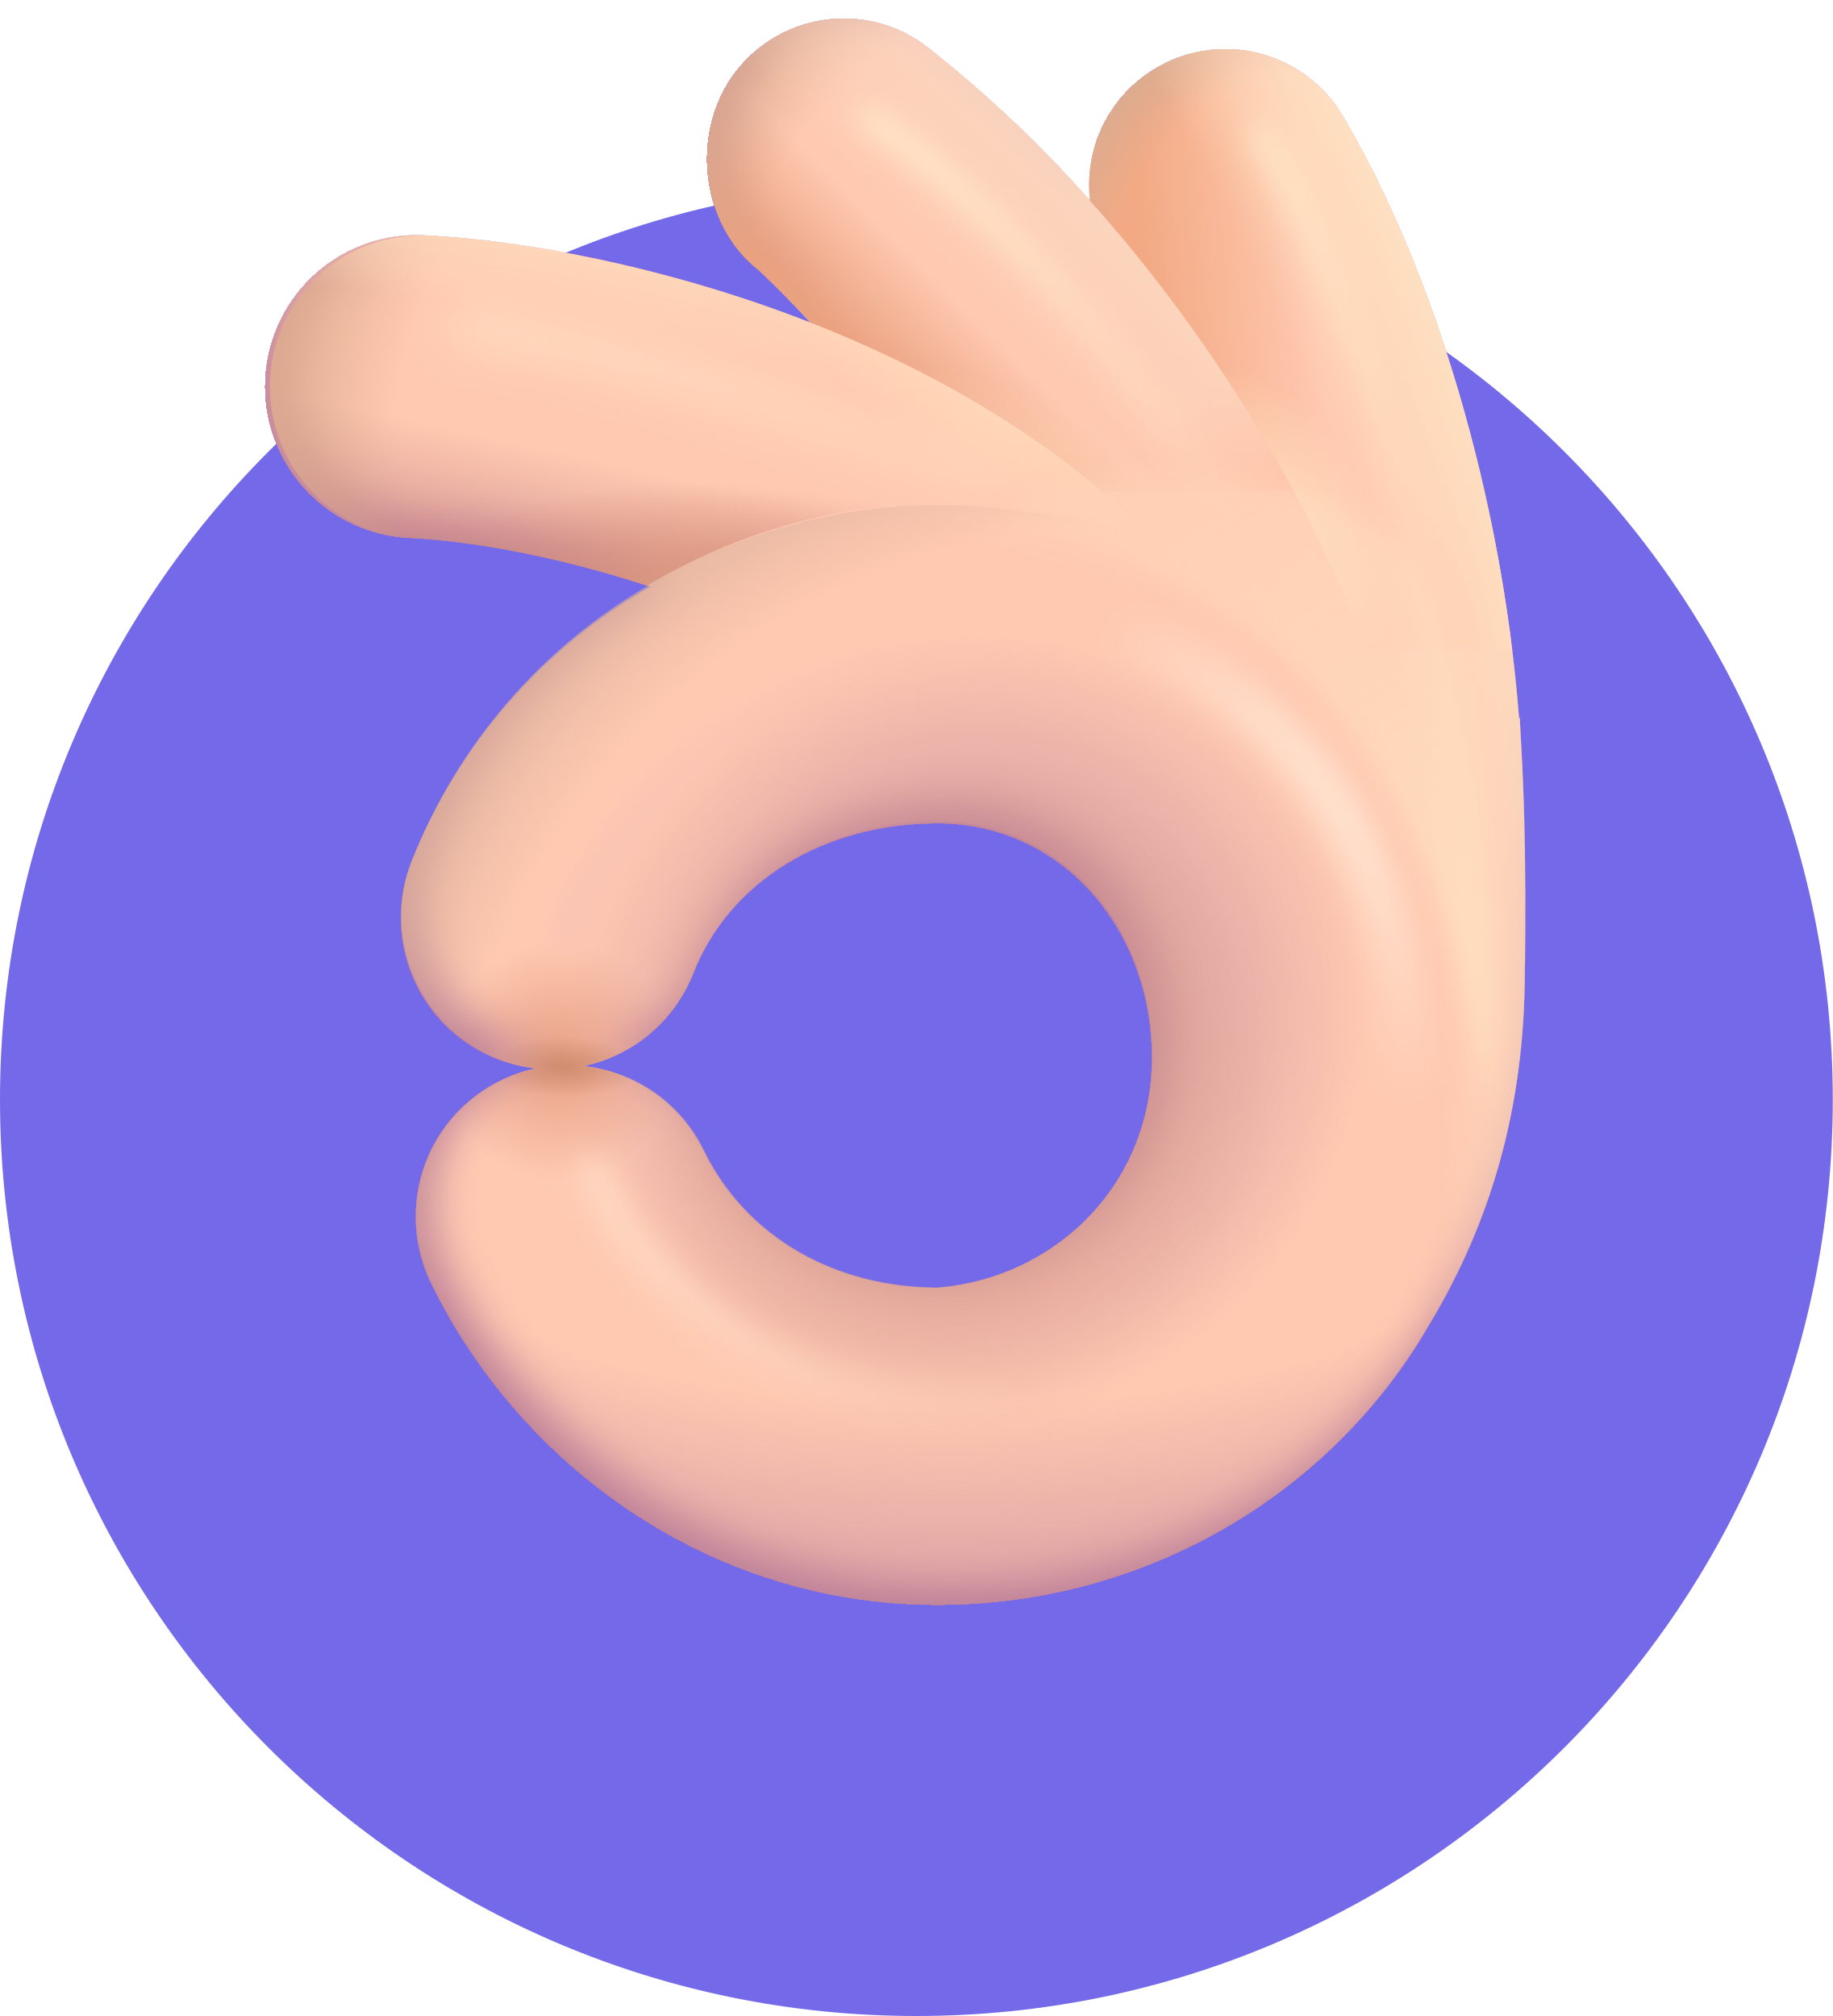
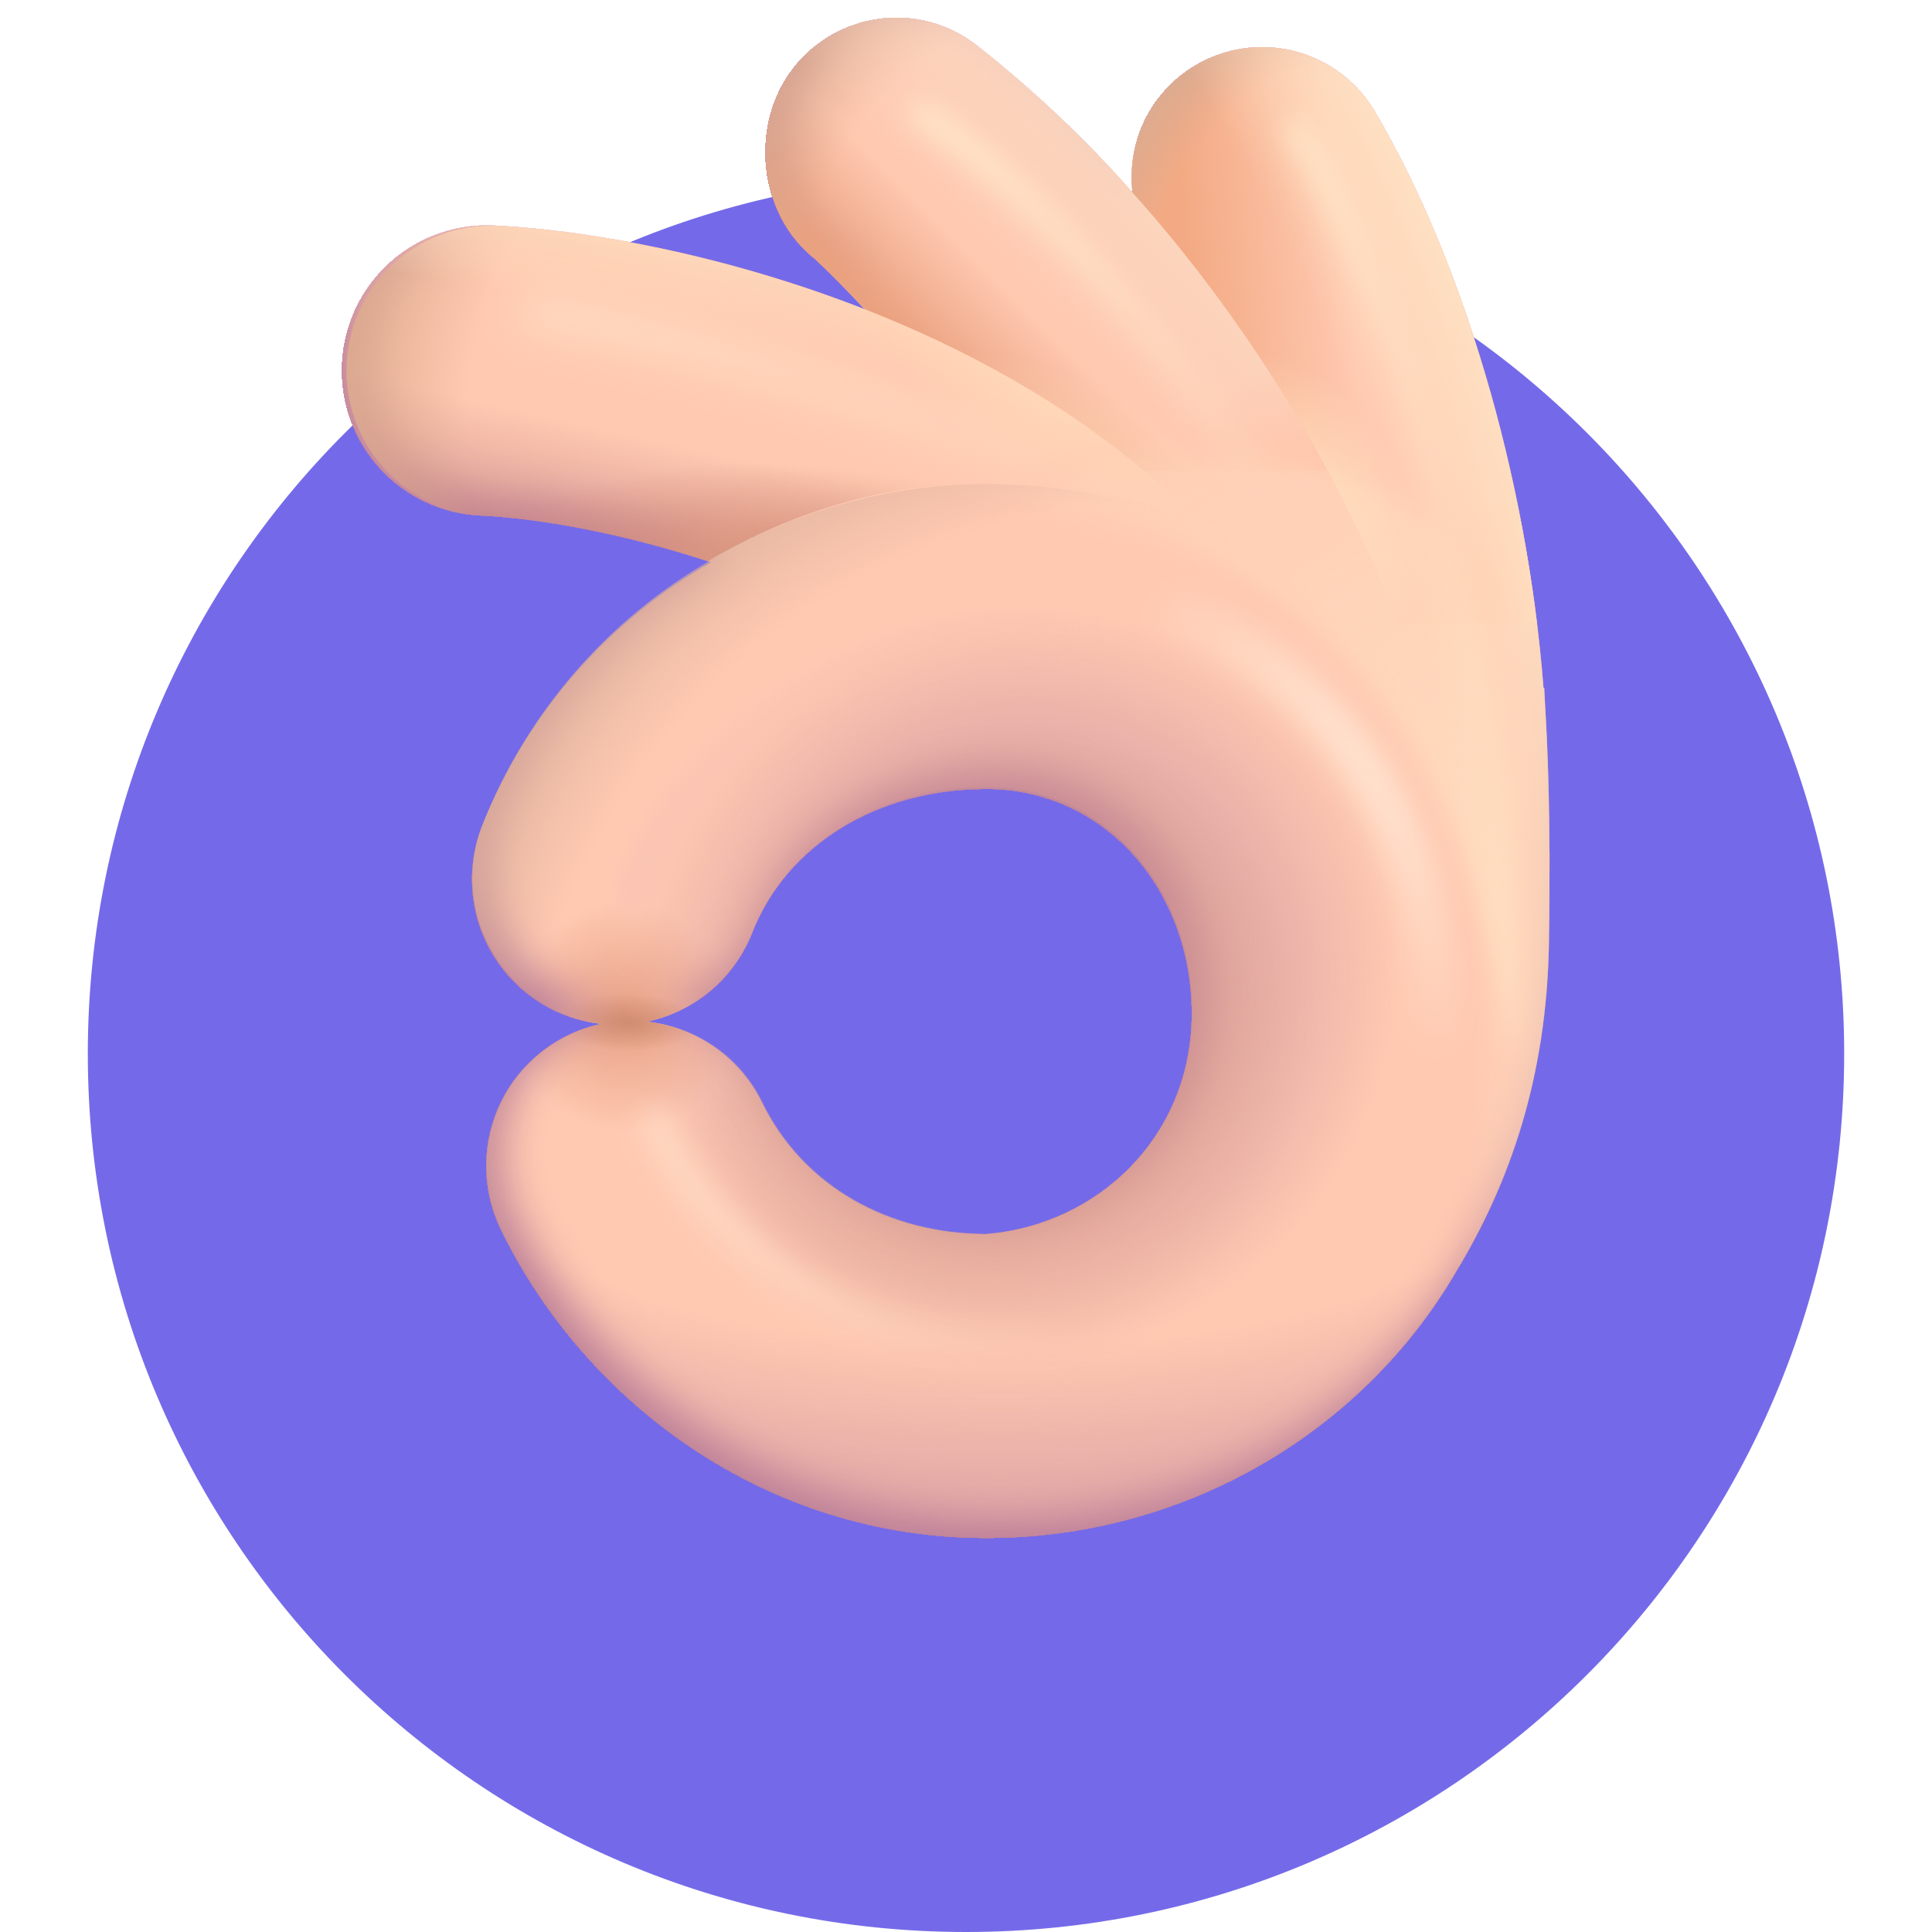
- <svg xmlns="http://www.w3.org/2000/svg" width="80" height="88" viewBox="0 0 80 88" fill="none">
+ <svg xmlns="http://www.w3.org/2000/svg" width="80" height="80" viewBox="0 0 80 88" fill="none">
  <rect x="0.5" y="8.5" width="79" height="79" rx="39.5" fill="#746AE9" />
  <rect x="0.5" y="8.5" width="79" height="79" rx="39.5" stroke="#746AE9" />
  <g filter="url(#filter0_i_235_4688)">
    <path fill-rule="evenodd" clip-rule="evenodd" d="M32.145 3.101C32.626 2.485 33.223 1.969 33.902 1.584C34.582 1.199 35.331 0.952 36.106 0.856C36.881 0.76 37.668 0.818 38.421 1.026C39.174 1.234 39.878 1.589 40.494 2.07C43.049 4.085 45.42 6.323 47.58 8.758C47.428 7.404 47.746 6.039 48.48 4.892C49.214 3.744 50.32 2.883 51.612 2.453C52.905 2.022 54.306 2.049 55.582 2.528C56.857 3.007 57.93 3.909 58.62 5.083C62.559 11.772 65.547 21.562 66.305 31.344L66.335 31.341L66.374 32.077C66.464 33.655 66.649 36.878 66.551 42.945C66.454 49.06 64.769 53.898 62.305 57.956C58.041 65.243 49.959 70.052 40.92 70.052C30.91 70.052 22.662 63.886 18.818 56C18.377 55.096 18.149 54.104 18.15 53.099C18.151 52.093 18.381 51.101 18.823 50.198C19.265 49.295 19.907 48.505 20.701 47.888C21.494 47.27 22.418 46.842 23.402 46.636C22.392 46.525 21.421 46.184 20.564 45.637C19.707 45.091 18.987 44.355 18.46 43.486C17.934 42.616 17.614 41.638 17.527 40.625C17.439 39.613 17.586 38.594 17.956 37.647C19.97 32.568 23.649 28.324 28.391 25.61C24.423 24.288 20.602 23.616 17.956 23.482C17.08 23.451 16.219 23.246 15.423 22.879C14.627 22.512 13.911 21.991 13.319 21.345C12.726 20.699 12.268 19.942 11.971 19.117C11.673 18.293 11.543 17.417 11.588 16.542C11.632 15.666 11.85 14.808 12.229 14.018C12.608 13.228 13.14 12.521 13.795 11.938C14.45 11.355 15.214 10.909 16.044 10.624C16.873 10.34 17.75 10.223 18.625 10.281C22.704 10.487 28.973 11.577 35.376 14.083C34.62 13.263 33.869 12.497 33.129 11.801C30.538 9.781 30.125 5.694 32.145 3.103M40.922 35.936C35.918 35.936 31.82 38.509 30.263 42.48C29.863 43.501 29.214 44.407 28.377 45.115C27.539 45.823 26.538 46.311 25.464 46.535C26.577 46.654 27.642 47.053 28.559 47.696C29.475 48.339 30.213 49.204 30.704 50.21C32.592 54.089 36.534 56.217 40.92 56.217C45.946 55.82 50.284 51.82 50.284 46.165C50.284 40.513 46.321 35.934 40.92 35.934" fill="#FFC9B1" />
    <path fill-rule="evenodd" clip-rule="evenodd" d="M32.145 3.101C32.626 2.485 33.223 1.969 33.902 1.584C34.582 1.199 35.331 0.952 36.106 0.856C36.881 0.76 37.668 0.818 38.421 1.026C39.174 1.234 39.878 1.589 40.494 2.07C43.049 4.085 45.42 6.323 47.58 8.758C47.428 7.404 47.746 6.039 48.48 4.892C49.214 3.744 50.32 2.883 51.612 2.453C52.905 2.022 54.306 2.049 55.582 2.528C56.857 3.007 57.93 3.909 58.62 5.083C62.559 11.772 65.547 21.562 66.305 31.344L66.335 31.341L66.374 32.077C66.464 33.655 66.649 36.878 66.551 42.945C66.454 49.06 64.769 53.898 62.305 57.956C58.041 65.243 49.959 70.052 40.92 70.052C30.91 70.052 22.662 63.886 18.818 56C18.377 55.096 18.149 54.104 18.15 53.099C18.151 52.093 18.381 51.101 18.823 50.198C19.265 49.295 19.907 48.505 20.701 47.888C21.494 47.27 22.418 46.842 23.402 46.636C22.392 46.525 21.421 46.184 20.564 45.637C19.707 45.091 18.987 44.355 18.46 43.486C17.934 42.616 17.614 41.638 17.527 40.625C17.439 39.613 17.586 38.594 17.956 37.647C19.97 32.568 23.649 28.324 28.391 25.61C24.423 24.288 20.602 23.616 17.956 23.482C17.08 23.451 16.219 23.246 15.423 22.879C14.627 22.512 13.911 21.991 13.319 21.345C12.726 20.699 12.268 19.942 11.971 19.117C11.673 18.293 11.543 17.417 11.588 16.542C11.632 15.666 11.85 14.808 12.229 14.018C12.608 13.228 13.14 12.521 13.795 11.938C14.45 11.355 15.214 10.909 16.044 10.624C16.873 10.34 17.75 10.223 18.625 10.281C22.704 10.487 28.973 11.577 35.376 14.083C34.62 13.263 33.869 12.497 33.129 11.801C30.538 9.781 30.125 5.694 32.145 3.103M40.922 35.936C35.918 35.936 31.82 38.509 30.263 42.48C29.863 43.501 29.214 44.407 28.377 45.115C27.539 45.823 26.538 46.311 25.464 46.535C26.577 46.654 27.642 47.053 28.559 47.696C29.475 48.339 30.213 49.204 30.704 50.21C32.592 54.089 36.534 56.217 40.92 56.217C45.946 55.82 50.284 51.82 50.284 46.165C50.284 40.513 46.321 35.934 40.92 35.934" fill="url(#paint0_radial_235_4688)" />
    <path fill-rule="evenodd" clip-rule="evenodd" d="M32.145 3.101C32.626 2.485 33.223 1.969 33.902 1.584C34.582 1.199 35.331 0.952 36.106 0.856C36.881 0.76 37.668 0.818 38.421 1.026C39.174 1.234 39.878 1.589 40.494 2.07C43.049 4.085 45.42 6.323 47.58 8.758C47.428 7.404 47.746 6.039 48.48 4.892C49.214 3.744 50.32 2.883 51.612 2.453C52.905 2.022 54.306 2.049 55.582 2.528C56.857 3.007 57.93 3.909 58.62 5.083C62.559 11.772 65.547 21.562 66.305 31.344L66.335 31.341L66.374 32.077C66.464 33.655 66.649 36.878 66.551 42.945C66.454 49.06 64.769 53.898 62.305 57.956C58.041 65.243 49.959 70.052 40.92 70.052C30.91 70.052 22.662 63.886 18.818 56C18.377 55.096 18.149 54.104 18.15 53.099C18.151 52.093 18.381 51.101 18.823 50.198C19.265 49.295 19.907 48.505 20.701 47.888C21.494 47.27 22.418 46.842 23.402 46.636C22.392 46.525 21.421 46.184 20.564 45.637C19.707 45.091 18.987 44.355 18.46 43.486C17.934 42.616 17.614 41.638 17.527 40.625C17.439 39.613 17.586 38.594 17.956 37.647C19.97 32.568 23.649 28.324 28.391 25.61C24.423 24.288 20.602 23.616 17.956 23.482C17.08 23.451 16.219 23.246 15.423 22.879C14.627 22.512 13.911 21.991 13.319 21.345C12.726 20.699 12.268 19.942 11.971 19.117C11.673 18.293 11.543 17.417 11.588 16.542C11.632 15.666 11.85 14.808 12.229 14.018C12.608 13.228 13.14 12.521 13.795 11.938C14.45 11.355 15.214 10.909 16.044 10.624C16.873 10.34 17.75 10.223 18.625 10.281C22.704 10.487 28.973 11.577 35.376 14.083C34.62 13.263 33.869 12.497 33.129 11.801C30.538 9.781 30.125 5.694 32.145 3.103M40.922 35.936C35.918 35.936 31.82 38.509 30.263 42.48C29.863 43.501 29.214 44.407 28.377 45.115C27.539 45.823 26.538 46.311 25.464 46.535C26.577 46.654 27.642 47.053 28.559 47.696C29.475 48.339 30.213 49.204 30.704 50.21C32.592 54.089 36.534 56.217 40.92 56.217C45.946 55.82 50.284 51.82 50.284 46.165C50.284 40.513 46.321 35.934 40.92 35.934" fill="url(#paint1_radial_235_4688)" />
    <path fill-rule="evenodd" clip-rule="evenodd" d="M32.145 3.101C32.626 2.485 33.223 1.969 33.902 1.584C34.582 1.199 35.331 0.952 36.106 0.856C36.881 0.76 37.668 0.818 38.421 1.026C39.174 1.234 39.878 1.589 40.494 2.07C43.049 4.085 45.42 6.323 47.58 8.758C47.428 7.404 47.746 6.039 48.48 4.892C49.214 3.744 50.32 2.883 51.612 2.453C52.905 2.022 54.306 2.049 55.582 2.528C56.857 3.007 57.93 3.909 58.62 5.083C62.559 11.772 65.547 21.562 66.305 31.344L66.335 31.341L66.374 32.077C66.464 33.655 66.649 36.878 66.551 42.945C66.454 49.06 64.769 53.898 62.305 57.956C58.041 65.243 49.959 70.052 40.92 70.052C30.91 70.052 22.662 63.886 18.818 56C18.377 55.096 18.149 54.104 18.15 53.099C18.151 52.093 18.381 51.101 18.823 50.198C19.265 49.295 19.907 48.505 20.701 47.888C21.494 47.27 22.418 46.842 23.402 46.636C22.392 46.525 21.421 46.184 20.564 45.637C19.707 45.091 18.987 44.355 18.46 43.486C17.934 42.616 17.614 41.638 17.527 40.625C17.439 39.613 17.586 38.594 17.956 37.647C19.97 32.568 23.649 28.324 28.391 25.61C24.423 24.288 20.602 23.616 17.956 23.482C17.08 23.451 16.219 23.246 15.423 22.879C14.627 22.512 13.911 21.991 13.319 21.345C12.726 20.699 12.268 19.942 11.971 19.117C11.673 18.293 11.543 17.417 11.588 16.542C11.632 15.666 11.85 14.808 12.229 14.018C12.608 13.228 13.14 12.521 13.795 11.938C14.45 11.355 15.214 10.909 16.044 10.624C16.873 10.34 17.75 10.223 18.625 10.281C22.704 10.487 28.973 11.577 35.376 14.083C34.62 13.263 33.869 12.497 33.129 11.801C30.538 9.781 30.125 5.694 32.145 3.103M40.922 35.936C35.918 35.936 31.82 38.509 30.263 42.48C29.863 43.501 29.214 44.407 28.377 45.115C27.539 45.823 26.538 46.311 25.464 46.535C26.577 46.654 27.642 47.053 28.559 47.696C29.475 48.339 30.213 49.204 30.704 50.21C32.592 54.089 36.534 56.217 40.92 56.217C45.946 55.82 50.284 51.82 50.284 46.165C50.284 40.513 46.321 35.934 40.92 35.934" fill="url(#paint2_radial_235_4688)" />
    <path fill-rule="evenodd" clip-rule="evenodd" d="M32.145 3.101C32.626 2.485 33.223 1.969 33.902 1.584C34.582 1.199 35.331 0.952 36.106 0.856C36.881 0.76 37.668 0.818 38.421 1.026C39.174 1.234 39.878 1.589 40.494 2.07C43.049 4.085 45.42 6.323 47.58 8.758C47.428 7.404 47.746 6.039 48.48 4.892C49.214 3.744 50.32 2.883 51.612 2.453C52.905 2.022 54.306 2.049 55.582 2.528C56.857 3.007 57.93 3.909 58.62 5.083C62.559 11.772 65.547 21.562 66.305 31.344L66.335 31.341L66.374 32.077C66.464 33.655 66.649 36.878 66.551 42.945C66.454 49.06 64.769 53.898 62.305 57.956C58.041 65.243 49.959 70.052 40.92 70.052C30.91 70.052 22.662 63.886 18.818 56C18.377 55.096 18.149 54.104 18.15 53.099C18.151 52.093 18.381 51.101 18.823 50.198C19.265 49.295 19.907 48.505 20.701 47.888C21.494 47.27 22.418 46.842 23.402 46.636C22.392 46.525 21.421 46.184 20.564 45.637C19.707 45.091 18.987 44.355 18.46 43.486C17.934 42.616 17.614 41.638 17.527 40.625C17.439 39.613 17.586 38.594 17.956 37.647C19.97 32.568 23.649 28.324 28.391 25.61C24.423 24.288 20.602 23.616 17.956 23.482C17.08 23.451 16.219 23.246 15.423 22.879C14.627 22.512 13.911 21.991 13.319 21.345C12.726 20.699 12.268 19.942 11.971 19.117C11.673 18.293 11.543 17.417 11.588 16.542C11.632 15.666 11.85 14.808 12.229 14.018C12.608 13.228 13.14 12.521 13.795 11.938C14.45 11.355 15.214 10.909 16.044 10.624C16.873 10.34 17.75 10.223 18.625 10.281C22.704 10.487 28.973 11.577 35.376 14.083C34.62 13.263 33.869 12.497 33.129 11.801C30.538 9.781 30.125 5.694 32.145 3.103M40.922 35.936C35.918 35.936 31.82 38.509 30.263 42.48C29.863 43.501 29.214 44.407 28.377 45.115C27.539 45.823 26.538 46.311 25.464 46.535C26.577 46.654 27.642 47.053 28.559 47.696C29.475 48.339 30.213 49.204 30.704 50.21C32.592 54.089 36.534 56.217 40.92 56.217C45.946 55.82 50.284 51.82 50.284 46.165C50.284 40.513 46.321 35.934 40.92 35.934" fill="url(#paint3_radial_235_4688)" />
    <path fill-rule="evenodd" clip-rule="evenodd" d="M32.145 3.101C32.626 2.485 33.223 1.969 33.902 1.584C34.582 1.199 35.331 0.952 36.106 0.856C36.881 0.76 37.668 0.818 38.421 1.026C39.174 1.234 39.878 1.589 40.494 2.07C43.049 4.085 45.42 6.323 47.58 8.758C47.428 7.404 47.746 6.039 48.48 4.892C49.214 3.744 50.32 2.883 51.612 2.453C52.905 2.022 54.306 2.049 55.582 2.528C56.857 3.007 57.93 3.909 58.62 5.083C62.559 11.772 65.547 21.562 66.305 31.344L66.335 31.341L66.374 32.077C66.464 33.655 66.649 36.878 66.551 42.945C66.454 49.06 64.769 53.898 62.305 57.956C58.041 65.243 49.959 70.052 40.92 70.052C30.91 70.052 22.662 63.886 18.818 56C18.377 55.096 18.149 54.104 18.15 53.099C18.151 52.093 18.381 51.101 18.823 50.198C19.265 49.295 19.907 48.505 20.701 47.888C21.494 47.27 22.418 46.842 23.402 46.636C22.392 46.525 21.421 46.184 20.564 45.637C19.707 45.091 18.987 44.355 18.46 43.486C17.934 42.616 17.614 41.638 17.527 40.625C17.439 39.613 17.586 38.594 17.956 37.647C19.97 32.568 23.649 28.324 28.391 25.61C24.423 24.288 20.602 23.616 17.956 23.482C17.08 23.451 16.219 23.246 15.423 22.879C14.627 22.512 13.911 21.991 13.319 21.345C12.726 20.699 12.268 19.942 11.971 19.117C11.673 18.293 11.543 17.417 11.588 16.542C11.632 15.666 11.85 14.808 12.229 14.018C12.608 13.228 13.14 12.521 13.795 11.938C14.45 11.355 15.214 10.909 16.044 10.624C16.873 10.34 17.75 10.223 18.625 10.281C22.704 10.487 28.973 11.577 35.376 14.083C34.62 13.263 33.869 12.497 33.129 11.801C30.538 9.781 30.125 5.694 32.145 3.103M40.922 35.936C35.918 35.936 31.82 38.509 30.263 42.48C29.863 43.501 29.214 44.407 28.377 45.115C27.539 45.823 26.538 46.311 25.464 46.535C26.577 46.654 27.642 47.053 28.559 47.696C29.475 48.339 30.213 49.204 30.704 50.21C32.592 54.089 36.534 56.217 40.92 56.217C45.946 55.82 50.284 51.82 50.284 46.165C50.284 40.513 46.321 35.934 40.92 35.934" fill="url(#paint4_radial_235_4688)" />
  </g>
  <path d="M32.145 3.101C32.626 2.485 33.223 1.969 33.902 1.584C34.582 1.199 35.331 0.952 36.106 0.856C36.881 0.76 37.668 0.818 38.421 1.026C39.174 1.234 39.878 1.589 40.494 2.07C46.495 6.749 52.314 13.721 56.471 21.43H48.095C44.235 18.197 39.772 15.804 35.378 14.083C34.62 13.263 33.866 12.497 33.131 11.801C30.54 9.781 30.125 5.694 32.145 3.103" fill="url(#paint5_linear_235_4688)" />
  <path d="M32.145 3.101C32.626 2.485 33.223 1.969 33.902 1.584C34.582 1.199 35.331 0.952 36.106 0.856C36.881 0.76 37.668 0.818 38.421 1.026C39.174 1.234 39.878 1.589 40.494 2.07C46.495 6.749 52.314 13.721 56.471 21.43H48.095C44.235 18.197 39.772 15.804 35.378 14.083C34.62 13.263 33.866 12.497 33.131 11.801C30.54 9.781 30.125 5.694 32.145 3.103" fill="url(#paint6_radial_235_4688)" />
  <path d="M32.145 3.101C32.626 2.485 33.223 1.969 33.902 1.584C34.582 1.199 35.331 0.952 36.106 0.856C36.881 0.76 37.668 0.818 38.421 1.026C39.174 1.234 39.878 1.589 40.494 2.07C46.495 6.749 52.314 13.721 56.471 21.43H48.095C44.235 18.197 39.772 15.804 35.378 14.083C34.62 13.263 33.866 12.497 33.131 11.801C30.54 9.781 30.125 5.694 32.145 3.103" fill="url(#paint7_linear_235_4688)" />
  <path d="M32.145 3.101C32.626 2.485 33.223 1.969 33.902 1.584C34.582 1.199 35.331 0.952 36.106 0.856C36.881 0.76 37.668 0.818 38.421 1.026C39.174 1.234 39.878 1.589 40.494 2.07C46.495 6.749 52.314 13.721 56.471 21.43H48.095C44.235 18.197 39.772 15.804 35.378 14.083C34.62 13.263 33.866 12.497 33.131 11.801C30.54 9.781 30.125 5.694 32.145 3.103" fill="url(#paint8_radial_235_4688)" />
  <path d="M32.145 3.101C32.626 2.485 33.223 1.969 33.902 1.584C34.582 1.199 35.331 0.952 36.106 0.856C36.881 0.76 37.668 0.818 38.421 1.026C39.174 1.234 39.878 1.589 40.494 2.07C46.495 6.749 52.314 13.721 56.471 21.43H48.095C44.235 18.197 39.772 15.804 35.378 14.083C34.62 13.263 33.866 12.497 33.131 11.801C30.54 9.781 30.125 5.694 32.145 3.103" fill="url(#paint9_linear_235_4688)" />
  <path d="M66.007 28.37C64.931 19.608 62.157 11.093 58.62 5.086C57.93 3.911 56.857 3.009 55.582 2.53C54.306 2.052 52.905 2.025 51.612 2.455C50.32 2.886 49.214 3.747 48.48 4.894C47.746 6.042 47.428 7.407 47.58 8.761C52.574 14.345 56.949 21.245 59.662 28.37H66.007Z" fill="url(#paint10_linear_235_4688)" />
  <path d="M66.007 28.37C64.931 19.608 62.157 11.093 58.62 5.086C57.93 3.911 56.857 3.009 55.582 2.53C54.306 2.052 52.905 2.025 51.612 2.455C50.32 2.886 49.214 3.747 48.48 4.894C47.746 6.042 47.428 7.407 47.58 8.761C52.574 14.345 56.949 21.245 59.662 28.37H66.007Z" fill="url(#paint11_linear_235_4688)" />
  <path d="M66.007 28.37C64.931 19.608 62.157 11.093 58.62 5.086C57.93 3.911 56.857 3.009 55.582 2.53C54.306 2.052 52.905 2.025 51.612 2.455C50.32 2.886 49.214 3.747 48.48 4.894C47.746 6.042 47.428 7.407 47.58 8.761C52.574 14.345 56.949 21.245 59.662 28.37H66.007Z" fill="url(#paint12_radial_235_4688)" />
  <path d="M66.007 28.37C64.931 19.608 62.157 11.093 58.62 5.086C57.93 3.911 56.857 3.009 55.582 2.53C54.306 2.052 52.905 2.025 51.612 2.455C50.32 2.886 49.214 3.747 48.48 4.894C47.746 6.042 47.428 7.407 47.58 8.761C52.574 14.345 56.949 21.245 59.662 28.37H66.007Z" fill="url(#paint13_radial_235_4688)" />
  <path d="M18.625 10.281C16.891 10.22 15.202 10.843 13.924 12.017C12.645 13.19 11.879 14.819 11.792 16.552C11.704 18.285 12.301 19.983 13.454 21.279C14.608 22.576 16.225 23.367 17.956 23.481C20.574 23.614 24.338 24.272 28.256 25.565C32.188 23.2 36.691 21.954 41.28 21.961C44.497 21.961 47.575 22.561 50.406 23.656C50.177 23.351 49.922 23.066 49.645 22.805C40.087 13.81 25.885 10.648 18.625 10.281Z" fill="url(#paint14_linear_235_4688)" />
  <path d="M18.625 10.281C16.891 10.22 15.202 10.843 13.924 12.017C12.645 13.19 11.879 14.819 11.792 16.552C11.704 18.285 12.301 19.983 13.454 21.279C14.608 22.576 16.225 23.367 17.956 23.481C20.574 23.614 24.338 24.272 28.256 25.565C32.188 23.2 36.691 21.954 41.28 21.961C44.497 21.961 47.575 22.561 50.406 23.656C50.177 23.351 49.922 23.066 49.645 22.805C40.087 13.81 25.885 10.648 18.625 10.281Z" fill="url(#paint15_radial_235_4688)" />
  <path d="M18.625 10.281C16.891 10.22 15.202 10.843 13.924 12.017C12.645 13.19 11.879 14.819 11.792 16.552C11.704 18.285 12.301 19.983 13.454 21.279C14.608 22.576 16.225 23.367 17.956 23.481C20.574 23.614 24.338 24.272 28.256 25.565C32.188 23.2 36.691 21.954 41.28 21.961C44.497 21.961 47.575 22.561 50.406 23.656C50.177 23.351 49.922 23.066 49.645 22.805C40.087 13.81 25.885 10.648 18.625 10.281Z" fill="url(#paint16_radial_235_4688)" />
  <path d="M18.625 10.281C16.891 10.22 15.202 10.843 13.924 12.017C12.645 13.19 11.879 14.819 11.792 16.552C11.704 18.285 12.301 19.983 13.454 21.279C14.608 22.576 16.225 23.367 17.956 23.481C20.574 23.614 24.338 24.272 28.256 25.565C32.188 23.2 36.691 21.954 41.28 21.961C44.497 21.961 47.575 22.561 50.406 23.656C50.177 23.351 49.922 23.066 49.645 22.805C40.087 13.81 25.885 10.648 18.625 10.281Z" fill="url(#paint17_radial_235_4688)" />
  <path d="M18.625 10.281C16.891 10.22 15.202 10.843 13.924 12.017C12.645 13.19 11.879 14.819 11.792 16.552C11.704 18.285 12.301 19.983 13.454 21.279C14.608 22.576 16.225 23.367 17.956 23.481C20.574 23.614 24.338 24.272 28.256 25.565C32.188 23.2 36.691 21.954 41.28 21.961C44.497 21.961 47.575 22.561 50.406 23.656C50.177 23.351 49.922 23.066 49.645 22.805C40.087 13.81 25.885 10.648 18.625 10.281Z" fill="url(#paint18_radial_235_4688)" />
  <g filter="url(#filter1_f_235_4688)">
    <path d="M55.141 5.966C56.793 8.142 60.841 17.546 62.081 24.555" stroke="url(#paint19_linear_235_4688)" stroke-width="1.25" stroke-linecap="round" />
  </g>
  <g filter="url(#filter2_f_235_4688)">
    <path d="M37.999 5.194C40.807 6.971 47.54 13.083 52.91 21.181" stroke="url(#paint20_linear_235_4688)" stroke-width="1.25" stroke-linecap="round" />
  </g>
  <g filter="url(#filter3_f_235_4688)">
    <path d="M20.356 14.233C25.89 14.894 39.156 18.929 43.175 21.546" stroke="url(#paint21_linear_235_4688)" stroke-width="1.25" stroke-linecap="round" />
  </g>
  <g filter="url(#filter4_f_235_4688)">
    <path d="M24.816 40.899C27.957 31.894 38.283 27.516 44.562 28.508" stroke="url(#paint22_linear_235_4688)" stroke-width="1.5" stroke-linecap="round" />
  </g>
  <g filter="url(#filter5_f_235_4688)">
    <path d="M25.911 51.136C27.344 54.779 32.861 61.793 43.468 60.714" stroke="url(#paint23_linear_235_4688)" stroke-width="1.25" stroke-linecap="round" />
  </g>
  <g filter="url(#filter6_f_235_4688)">
    <path d="M64.82 48.042C61.338 24.653 46.385 23.852 42.749 22.916C50.35 18.041 61.666 21.985 62.908 26.22C65.304 34.4 65.536 43.965 64.82 48.042Z" fill="url(#paint24_linear_235_4688)" />
  </g>
  <path fill-rule="evenodd" clip-rule="evenodd" d="M32.145 3.101C32.626 2.485 33.223 1.969 33.902 1.584C34.582 1.199 35.331 0.952 36.106 0.856C36.881 0.76 37.668 0.818 38.421 1.026C39.174 1.234 39.878 1.589 40.494 2.07C43.049 4.085 45.42 6.323 47.58 8.758C47.428 7.404 47.746 6.039 48.48 4.892C49.214 3.744 50.32 2.883 51.612 2.453C52.905 2.022 54.306 2.049 55.582 2.528C56.857 3.007 57.93 3.909 58.62 5.083C62.559 11.772 65.547 21.562 66.305 31.344L66.335 31.341L66.374 32.077C66.464 33.655 66.649 36.878 66.551 42.945C66.454 49.06 64.769 53.898 62.305 57.956C58.041 65.243 49.959 70.052 40.92 70.052C30.91 70.052 22.662 63.886 18.818 56C18.377 55.096 18.149 54.104 18.15 53.099C18.151 52.093 18.381 51.101 18.823 50.198C19.265 49.295 19.907 48.505 20.701 47.888C21.494 47.27 22.418 46.842 23.402 46.636C22.392 46.525 21.421 46.184 20.564 45.637C19.707 45.091 18.987 44.355 18.46 43.486C17.934 42.616 17.614 41.638 17.527 40.625C17.439 39.613 17.586 38.594 17.956 37.647C19.97 32.568 23.649 28.324 28.391 25.61C24.423 24.288 20.602 23.616 17.956 23.482C17.08 23.451 16.219 23.246 15.423 22.879C14.627 22.512 13.911 21.991 13.319 21.345C12.726 20.699 12.268 19.942 11.971 19.117C11.673 18.293 11.543 17.417 11.588 16.542C11.632 15.666 11.85 14.808 12.229 14.018C12.608 13.228 13.14 12.521 13.795 11.938C14.45 11.355 15.214 10.909 16.044 10.624C16.873 10.34 17.75 10.223 18.625 10.281C22.704 10.487 28.973 11.577 35.376 14.083C34.62 13.263 33.869 12.497 33.129 11.801C30.538 9.781 30.125 5.694 32.145 3.103M40.922 35.936C35.918 35.936 31.82 38.509 30.263 42.48C29.863 43.501 29.214 44.407 28.377 45.115C27.539 45.823 26.538 46.311 25.464 46.535C26.577 46.654 27.642 47.053 28.559 47.696C29.475 48.339 30.213 49.204 30.704 50.21C32.592 54.089 36.534 56.217 40.92 56.217C45.946 55.82 50.284 51.82 50.284 46.165C50.284 40.513 46.321 35.934 40.92 35.934" fill="url(#paint25_radial_235_4688)" />
  <g filter="url(#filter7_f_235_4688)">
    <path d="M49.758 28.156C53.692 29.507 61.509 35.098 61.311 46.646" stroke="url(#paint26_radial_235_4688)" stroke-width="2" stroke-linecap="round" />
  </g>
  <path fill-rule="evenodd" clip-rule="evenodd" d="M59.336 62.004C56.999 64.553 54.156 66.587 50.989 67.977C47.821 69.366 44.399 70.08 40.941 70.073C30.931 70.073 22.683 63.886 18.839 55.976C18.399 55.07 18.17 54.076 18.171 53.069C18.172 52.062 18.402 51.068 18.844 50.163C19.285 49.258 19.927 48.466 20.721 47.845C21.514 47.225 22.438 46.793 23.423 46.583C22.411 46.47 21.438 46.127 20.58 45.578C19.723 45.029 19.002 44.291 18.476 43.419C17.949 42.547 17.63 41.566 17.544 40.551C17.457 39.537 17.605 38.516 17.977 37.568C19.988 32.477 23.667 28.22 28.412 25.493L28.349 25.472C32.148 23.304 36.491 22.046 40.972 22.046C54.4 22.046 65.285 32.854 65.285 46.184C65.285 52.238 63.04 57.769 59.336 62.004ZM30.284 42.414C31.844 38.429 35.939 35.849 40.941 35.849C46.342 35.849 50.305 40.439 50.305 46.11C50.305 51.783 45.967 55.794 40.941 56.19C36.555 56.19 32.613 54.059 30.725 50.17C30.237 49.161 29.5 48.293 28.583 47.647C27.666 47.002 26.6 46.6 25.485 46.48C26.56 46.254 27.561 45.764 28.399 45.054C29.237 44.344 29.885 43.437 30.284 42.414Z" fill="url(#paint27_radial_235_4688)" />
  <path fill-rule="evenodd" clip-rule="evenodd" d="M59.336 62.004C56.999 64.553 54.156 66.587 50.989 67.977C47.821 69.366 44.399 70.08 40.941 70.073C30.931 70.073 22.683 63.886 18.839 55.976C18.399 55.07 18.17 54.076 18.171 53.069C18.172 52.062 18.402 51.068 18.844 50.163C19.285 49.258 19.927 48.466 20.721 47.845C21.514 47.225 22.438 46.793 23.423 46.583C22.411 46.47 21.438 46.127 20.58 45.578C19.723 45.029 19.002 44.291 18.476 43.419C17.949 42.547 17.63 41.566 17.544 40.551C17.457 39.537 17.605 38.516 17.977 37.568C19.988 32.477 23.667 28.22 28.412 25.493L28.349 25.472C32.148 23.304 36.491 22.046 40.972 22.046C54.4 22.046 65.285 32.854 65.285 46.184C65.285 52.238 63.04 57.769 59.336 62.004ZM30.284 42.414C31.844 38.429 35.939 35.849 40.941 35.849C46.342 35.849 50.305 40.439 50.305 46.11C50.305 51.783 45.967 55.794 40.941 56.19C36.555 56.19 32.613 54.059 30.725 50.17C30.237 49.161 29.5 48.293 28.583 47.647C27.666 47.002 26.6 46.6 25.485 46.48C26.56 46.254 27.561 45.764 28.399 45.054C29.237 44.344 29.885 43.437 30.284 42.414Z" fill="url(#paint28_radial_235_4688)" />
  <defs>
    <filter id="filter0_i_235_4688" x="11.579" y="0.211" width="55.6" height="69.841" filterUnits="userSpaceOnUse" color-interpolation-filters="sRGB">
      <feFlood flood-opacity="0" result="BackgroundImageFix" />
      <feBlend mode="normal" in="SourceGraphic" in2="BackgroundImageFix" result="shape" />
      <feColorMatrix in="SourceAlpha" type="matrix" values="0 0 0 0 0 0 0 0 0 0 0 0 0 0 0 0 0 0 127 0" result="hardAlpha" />
      <feOffset dx="0.6" dy="-0.6" />
      <feGaussianBlur stdDeviation="1" />
      <feComposite in2="hardAlpha" operator="arithmetic" k2="-1" k3="1" />
      <feColorMatrix type="matrix" values="0 0 0 0 0.733 0 0 0 0 0.49 0 0 0 0 0.596 0 0 0 1 0" />
      <feBlend mode="normal" in2="shape" result="effect1_innerShadow_235_4688" />
    </filter>
    <filter id="filter1_f_235_4688" x="53.266" y="4.091" width="10.69" height="22.338" filterUnits="userSpaceOnUse" color-interpolation-filters="sRGB">
      <feFlood flood-opacity="0" result="BackgroundImageFix" />
      <feBlend mode="normal" in="SourceGraphic" in2="BackgroundImageFix" result="shape" />
      <feGaussianBlur stdDeviation="0.625" result="effect1_foregroundBlur_235_4688" />
    </filter>
    <filter id="filter2_f_235_4688" x="36.124" y="3.319" width="18.661" height="19.737" filterUnits="userSpaceOnUse" color-interpolation-filters="sRGB">
      <feFlood flood-opacity="0" result="BackgroundImageFix" />
      <feBlend mode="normal" in="SourceGraphic" in2="BackgroundImageFix" result="shape" />
      <feGaussianBlur stdDeviation="0.625" result="effect1_foregroundBlur_235_4688" />
    </filter>
    <filter id="filter3_f_235_4688" x="17.731" y="11.608" width="28.069" height="12.563" filterUnits="userSpaceOnUse" color-interpolation-filters="sRGB">
      <feFlood flood-opacity="0" result="BackgroundImageFix" />
      <feBlend mode="normal" in="SourceGraphic" in2="BackgroundImageFix" result="shape" />
      <feGaussianBlur stdDeviation="1" result="effect1_foregroundBlur_235_4688" />
    </filter>
    <filter id="filter4_f_235_4688" x="22.816" y="26.37" width="23.747" height="16.529" filterUnits="userSpaceOnUse" color-interpolation-filters="sRGB">
      <feFlood flood-opacity="0" result="BackgroundImageFix" />
      <feBlend mode="normal" in="SourceGraphic" in2="BackgroundImageFix" result="shape" />
      <feGaussianBlur stdDeviation="0.625" result="effect1_foregroundBlur_235_4688" />
    </filter>
    <filter id="filter5_f_235_4688" x="24.036" y="49.261" width="21.308" height="13.44" filterUnits="userSpaceOnUse" color-interpolation-filters="sRGB">
      <feFlood flood-opacity="0" result="BackgroundImageFix" />
      <feBlend mode="normal" in="SourceGraphic" in2="BackgroundImageFix" result="shape" />
      <feGaussianBlur stdDeviation="0.625" result="effect1_foregroundBlur_235_4688" />
    </filter>
    <filter id="filter6_f_235_4688" x="41.749" y="19.664" width="24.427" height="29.378" filterUnits="userSpaceOnUse" color-interpolation-filters="sRGB">
      <feFlood flood-opacity="0" result="BackgroundImageFix" />
      <feBlend mode="normal" in="SourceGraphic" in2="BackgroundImageFix" result="shape" />
      <feGaussianBlur stdDeviation="0.5" result="effect1_foregroundBlur_235_4688" />
    </filter>
    <filter id="filter7_f_235_4688" x="47.508" y="25.905" width="16.057" height="22.991" filterUnits="userSpaceOnUse" color-interpolation-filters="sRGB">
      <feFlood flood-opacity="0" result="BackgroundImageFix" />
      <feBlend mode="normal" in="SourceGraphic" in2="BackgroundImageFix" result="shape" />
      <feGaussianBlur stdDeviation="0.625" result="effect1_foregroundBlur_235_4688" />
    </filter>
    <radialGradient id="paint0_radial_235_4688" cx="0" cy="0" r="1" gradientUnits="userSpaceOnUse" gradientTransform="translate(42.1862 44.9332) rotate(-37.5041) scale(17.9127 17.0765)">
      <stop stop-color="#BB7D98" />
      <stop offset="1" stop-color="#BB7D98" stop-opacity="0" />
    </radialGradient>
    <radialGradient id="paint1_radial_235_4688" cx="0" cy="0" r="1" gradientUnits="userSpaceOnUse" gradientTransform="translate(41.6099 29.1525) rotate(90.5787) scale(49.0777 67.6902)">
      <stop offset="0.652" stop-color="#BB7D98" stop-opacity="0" />
      <stop offset="1" stop-color="#BB7D98" />
    </radialGradient>
    <radialGradient id="paint2_radial_235_4688" cx="0" cy="0" r="1" gradientUnits="userSpaceOnUse" gradientTransform="translate(41.2686 46.1901) rotate(-40.721) scale(14.2717 11.7344)">
      <stop stop-color="#E2AF98" />
      <stop offset="1" stop-color="#E2AF98" stop-opacity="0" />
    </radialGradient>
    <radialGradient id="paint3_radial_235_4688" cx="0" cy="0" r="1" gradientUnits="userSpaceOnUse" gradientTransform="translate(24.3724 46.3291) rotate(90) scale(5.30737 5.07324)">
      <stop stop-color="#E7A186" />
      <stop offset="1" stop-color="#E7A186" stop-opacity="0" />
    </radialGradient>
    <radialGradient id="paint4_radial_235_4688" cx="0" cy="0" r="1" gradientUnits="userSpaceOnUse" gradientTransform="translate(24.6553 46.5671) rotate(90.9091) scale(1.30141 3.37482)">
      <stop stop-color="#D18D6F" />
      <stop offset="1" stop-color="#D18D6F" stop-opacity="0" />
    </radialGradient>
    <linearGradient id="paint5_linear_235_4688" x1="37.271" y1="15.439" x2="40.766" y2="11.928" gradientUnits="userSpaceOnUse">
      <stop stop-color="#EAA17F" />
      <stop offset="1" stop-color="#EAA17F" stop-opacity="0" />
    </linearGradient>
    <radialGradient id="paint6_radial_235_4688" cx="0" cy="0" r="1" gradientUnits="userSpaceOnUse" gradientTransform="translate(53.1008 16.5095) rotate(-154.517) scale(26.2044 20.1459)">
      <stop offset="0.8" stop-color="#D9AA8E" stop-opacity="0" />
      <stop offset="1" stop-color="#D9AA8E" />
    </radialGradient>
    <linearGradient id="paint7_linear_235_4688" x1="54.728" y1="11.598" x2="48.283" y2="18.207" gradientUnits="userSpaceOnUse">
      <stop stop-color="#FADBC4" />
      <stop offset="1" stop-color="#FADBC4" stop-opacity="0" />
    </linearGradient>
    <radialGradient id="paint8_radial_235_4688" cx="0" cy="0" r="1" gradientUnits="userSpaceOnUse" gradientTransform="translate(43.6692 22.2945) rotate(-65.449) scale(9.3555 16.9274)">
      <stop stop-color="#FFD6B4" />
      <stop offset="0.572" stop-color="#FFD6B4" stop-opacity="0" />
    </radialGradient>
    <linearGradient id="paint9_linear_235_4688" x1="55.883" y1="22.173" x2="52.415" y2="17.546" gradientUnits="userSpaceOnUse">
      <stop stop-color="#FFC4AA" />
      <stop offset="1" stop-color="#FFC4AA" stop-opacity="0" />
    </linearGradient>
    <linearGradient id="paint10_linear_235_4688" x1="50.678" y1="18.786" x2="57.89" y2="18.175" gradientUnits="userSpaceOnUse">
      <stop stop-color="#F3AA84" />
      <stop offset="1" stop-color="#F3AA84" stop-opacity="0" />
    </linearGradient>
    <linearGradient id="paint11_linear_235_4688" x1="64.642" y1="25.726" x2="62.639" y2="23.241" gradientUnits="userSpaceOnUse">
      <stop stop-color="#FFC4AA" />
      <stop offset="1" stop-color="#FFC4AA" stop-opacity="0" />
    </linearGradient>
    <radialGradient id="paint12_radial_235_4688" cx="0" cy="0" r="1" gradientUnits="userSpaceOnUse" gradientTransform="translate(55.9022 22.3791) rotate(-32.0054) scale(3.8971 7.12078)">
      <stop stop-color="#FFDDBC" />
      <stop offset="1" stop-color="#FFDDBC" stop-opacity="0" />
    </radialGradient>
    <radialGradient id="paint13_radial_235_4688" cx="0" cy="0" r="1" gradientUnits="userSpaceOnUse" gradientTransform="translate(62.242 15.7617) rotate(-140.949) scale(17.7738 15.2538)">
      <stop offset="0.83" stop-color="#DBAB90" stop-opacity="0" />
      <stop offset="1" stop-color="#DBAB90" />
    </radialGradient>
    <linearGradient id="paint14_linear_235_4688" x1="19.633" y1="27.006" x2="21.383" y2="18.997" gradientUnits="userSpaceOnUse">
      <stop stop-color="#C68588" />
      <stop offset="1" stop-color="#C68588" stop-opacity="0" />
    </linearGradient>
    <radialGradient id="paint15_radial_235_4688" cx="0" cy="0" r="1" gradientUnits="userSpaceOnUse" gradientTransform="translate(31.3286 25.5647) rotate(-88.5639) scale(4.48223 13.0342)">
      <stop stop-color="#DA947B" />
      <stop offset="1" stop-color="#DA947B" stop-opacity="0" />
    </radialGradient>
    <radialGradient id="paint16_radial_235_4688" cx="0" cy="0" r="1" gradientUnits="userSpaceOnUse" gradientTransform="translate(45.3116 21.9163) rotate(-167.844) scale(34.4007 26.7919)">
      <stop offset="0.826" stop-color="#DDAB8F" stop-opacity="0" />
      <stop offset="1" stop-color="#DDAB8F" />
    </radialGradient>
    <radialGradient id="paint17_radial_235_4688" cx="0" cy="0" r="1" gradientUnits="userSpaceOnUse" gradientTransform="translate(44.071 17.9184) rotate(119.455) scale(4.03236 8.65745)">
      <stop stop-color="#FFD9B8" />
      <stop offset="1" stop-color="#FFD9B8" stop-opacity="0" />
    </radialGradient>
    <radialGradient id="paint18_radial_235_4688" cx="0" cy="0" r="1" gradientUnits="userSpaceOnUse" gradientTransform="translate(28.5044 30.5178) rotate(-76.809) scale(18.4279 64.9943)">
      <stop offset="0.822" stop-color="#FFD9BA" stop-opacity="0" />
      <stop offset="1" stop-color="#FFD9BA" />
    </radialGradient>
    <linearGradient id="paint19_linear_235_4688" x1="56.968" y1="7.071" x2="69.888" y2="13.742" gradientUnits="userSpaceOnUse">
      <stop stop-color="#FFE5C7" />
      <stop offset="1" stop-color="#FFE5C7" stop-opacity="0" />
    </linearGradient>
    <linearGradient id="paint20_linear_235_4688" x1="41.922" y1="6.143" x2="55.125" y2="23.172" gradientUnits="userSpaceOnUse">
      <stop stop-color="#FFE5C7" />
      <stop offset="1" stop-color="#FFE5C7" stop-opacity="0" />
    </linearGradient>
    <linearGradient id="paint21_linear_235_4688" x1="22.244" y1="13.604" x2="22.754" y2="26.931" gradientUnits="userSpaceOnUse">
      <stop stop-color="#FFE5C7" />
      <stop offset="1" stop-color="#FFE5C7" stop-opacity="0" />
    </linearGradient>
    <linearGradient id="paint22_linear_235_4688" x1="24.816" y1="38.8" x2="44.562" y2="24.19" gradientUnits="userSpaceOnUse">
      <stop stop-color="#F9C3B4" />
      <stop offset="1" stop-color="#F9C3B4" stop-opacity="0" />
    </linearGradient>
    <linearGradient id="paint23_linear_235_4688" x1="27.085" y1="53.023" x2="46.675" y2="54.255" gradientUnits="userSpaceOnUse">
      <stop stop-color="#FFD9C3" />
      <stop offset="1" stop-color="#FFD9C3" stop-opacity="0" />
    </linearGradient>
    <linearGradient id="paint24_linear_235_4688" x1="68.207" y1="46.969" x2="44.576" y2="10.334" gradientUnits="userSpaceOnUse">
      <stop stop-color="#FFDFC1" />
      <stop offset="1" stop-color="#FFDFC1" stop-opacity="0" />
    </linearGradient>
    <radialGradient id="paint25_radial_235_4688" cx="0" cy="0" r="1" gradientUnits="userSpaceOnUse" gradientTransform="translate(20.026 41.4223) rotate(-8.10199) scale(48.8656 69.7444)">
      <stop offset="0.872" stop-color="#FFE1C2" stop-opacity="0" />
      <stop offset="1" stop-color="#FFE1C2" />
    </radialGradient>
    <radialGradient id="paint26_radial_235_4688" cx="0" cy="0" r="1" gradientUnits="userSpaceOnUse" gradientTransform="translate(61.8981 31.9707) rotate(150.191) scale(12.2387 19.3166)">
      <stop stop-color="#FFF0DE" />
      <stop offset="1" stop-color="#FFF0DE" stop-opacity="0" />
    </radialGradient>
    <radialGradient id="paint27_radial_235_4688" cx="0" cy="0" r="1" gradientUnits="userSpaceOnUse" gradientTransform="translate(64.14 67.556) rotate(-136.156) scale(58.1414 43.4498)">
      <stop offset="0.872" stop-color="#DBAF9A" stop-opacity="0" />
      <stop offset="1" stop-color="#DBAF9A" />
    </radialGradient>
    <radialGradient id="paint28_radial_235_4688" cx="0" cy="0" r="1" gradientUnits="userSpaceOnUse" gradientTransform="translate(41.4008 47.2015) rotate(34.432) scale(14.294 14.3738)">
      <stop stop-color="#E5A78B" />
      <stop offset="1" stop-color="#E5A78B" stop-opacity="0" />
    </radialGradient>
  </defs>
</svg>
